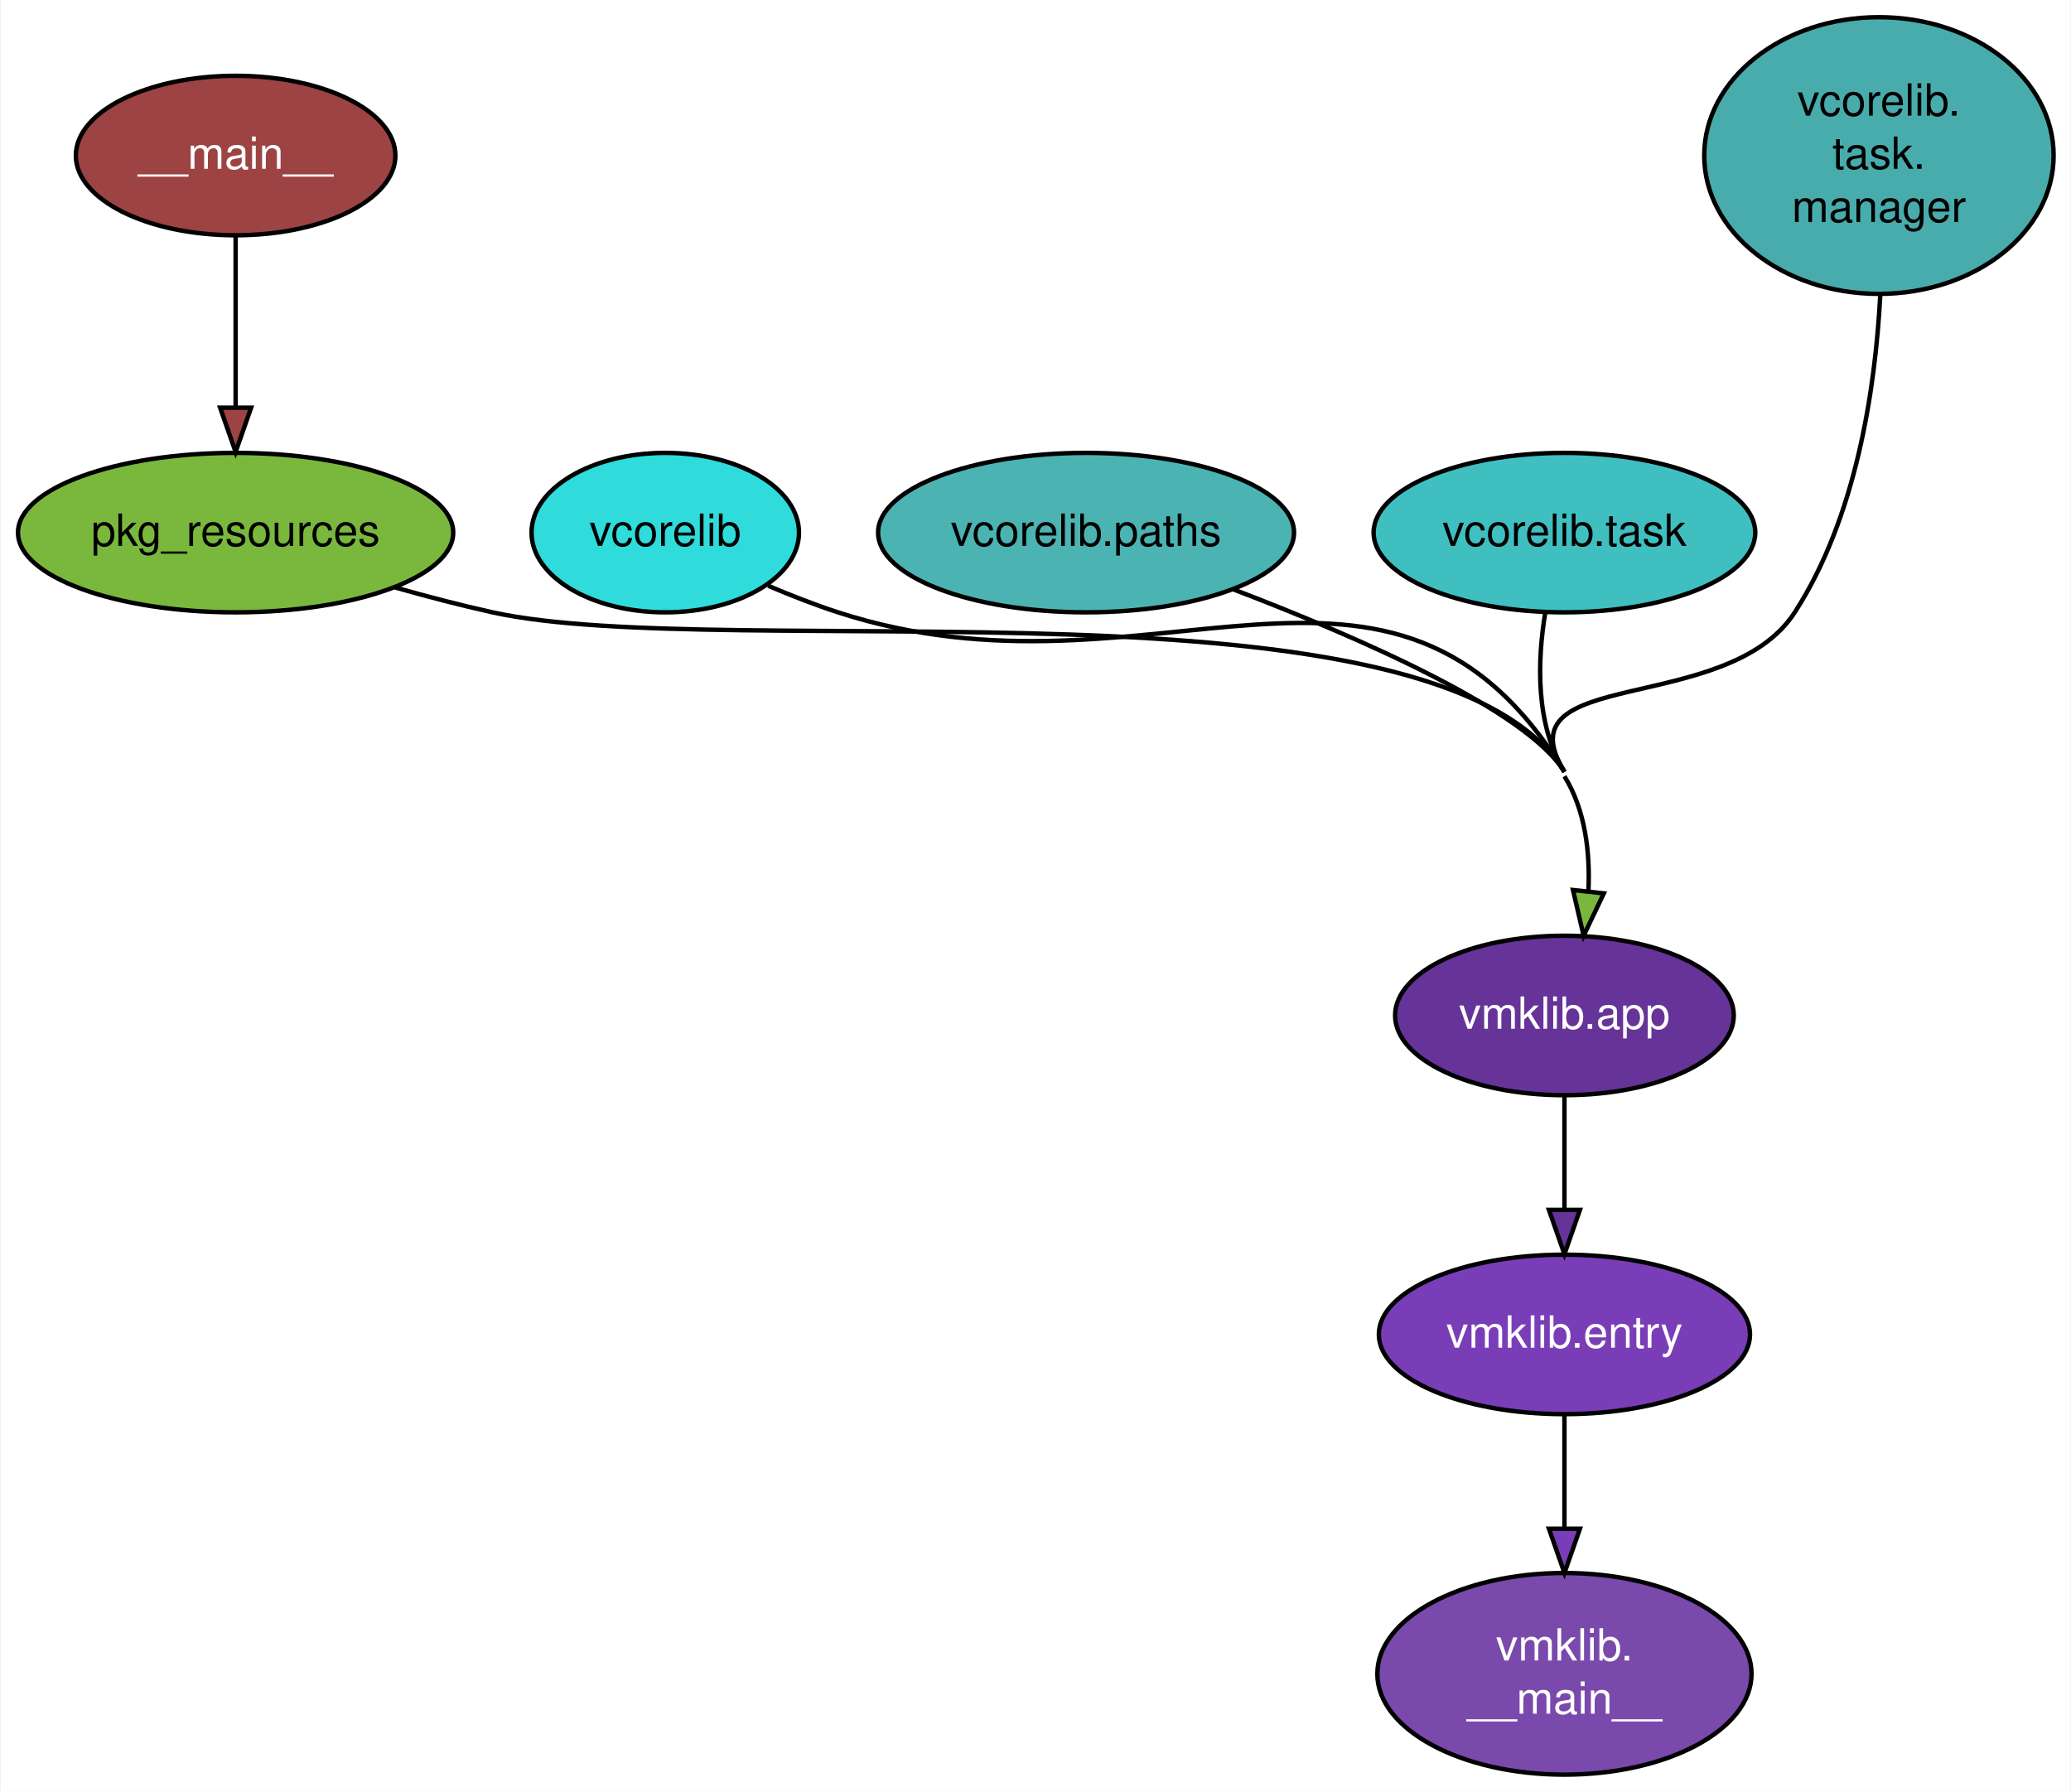
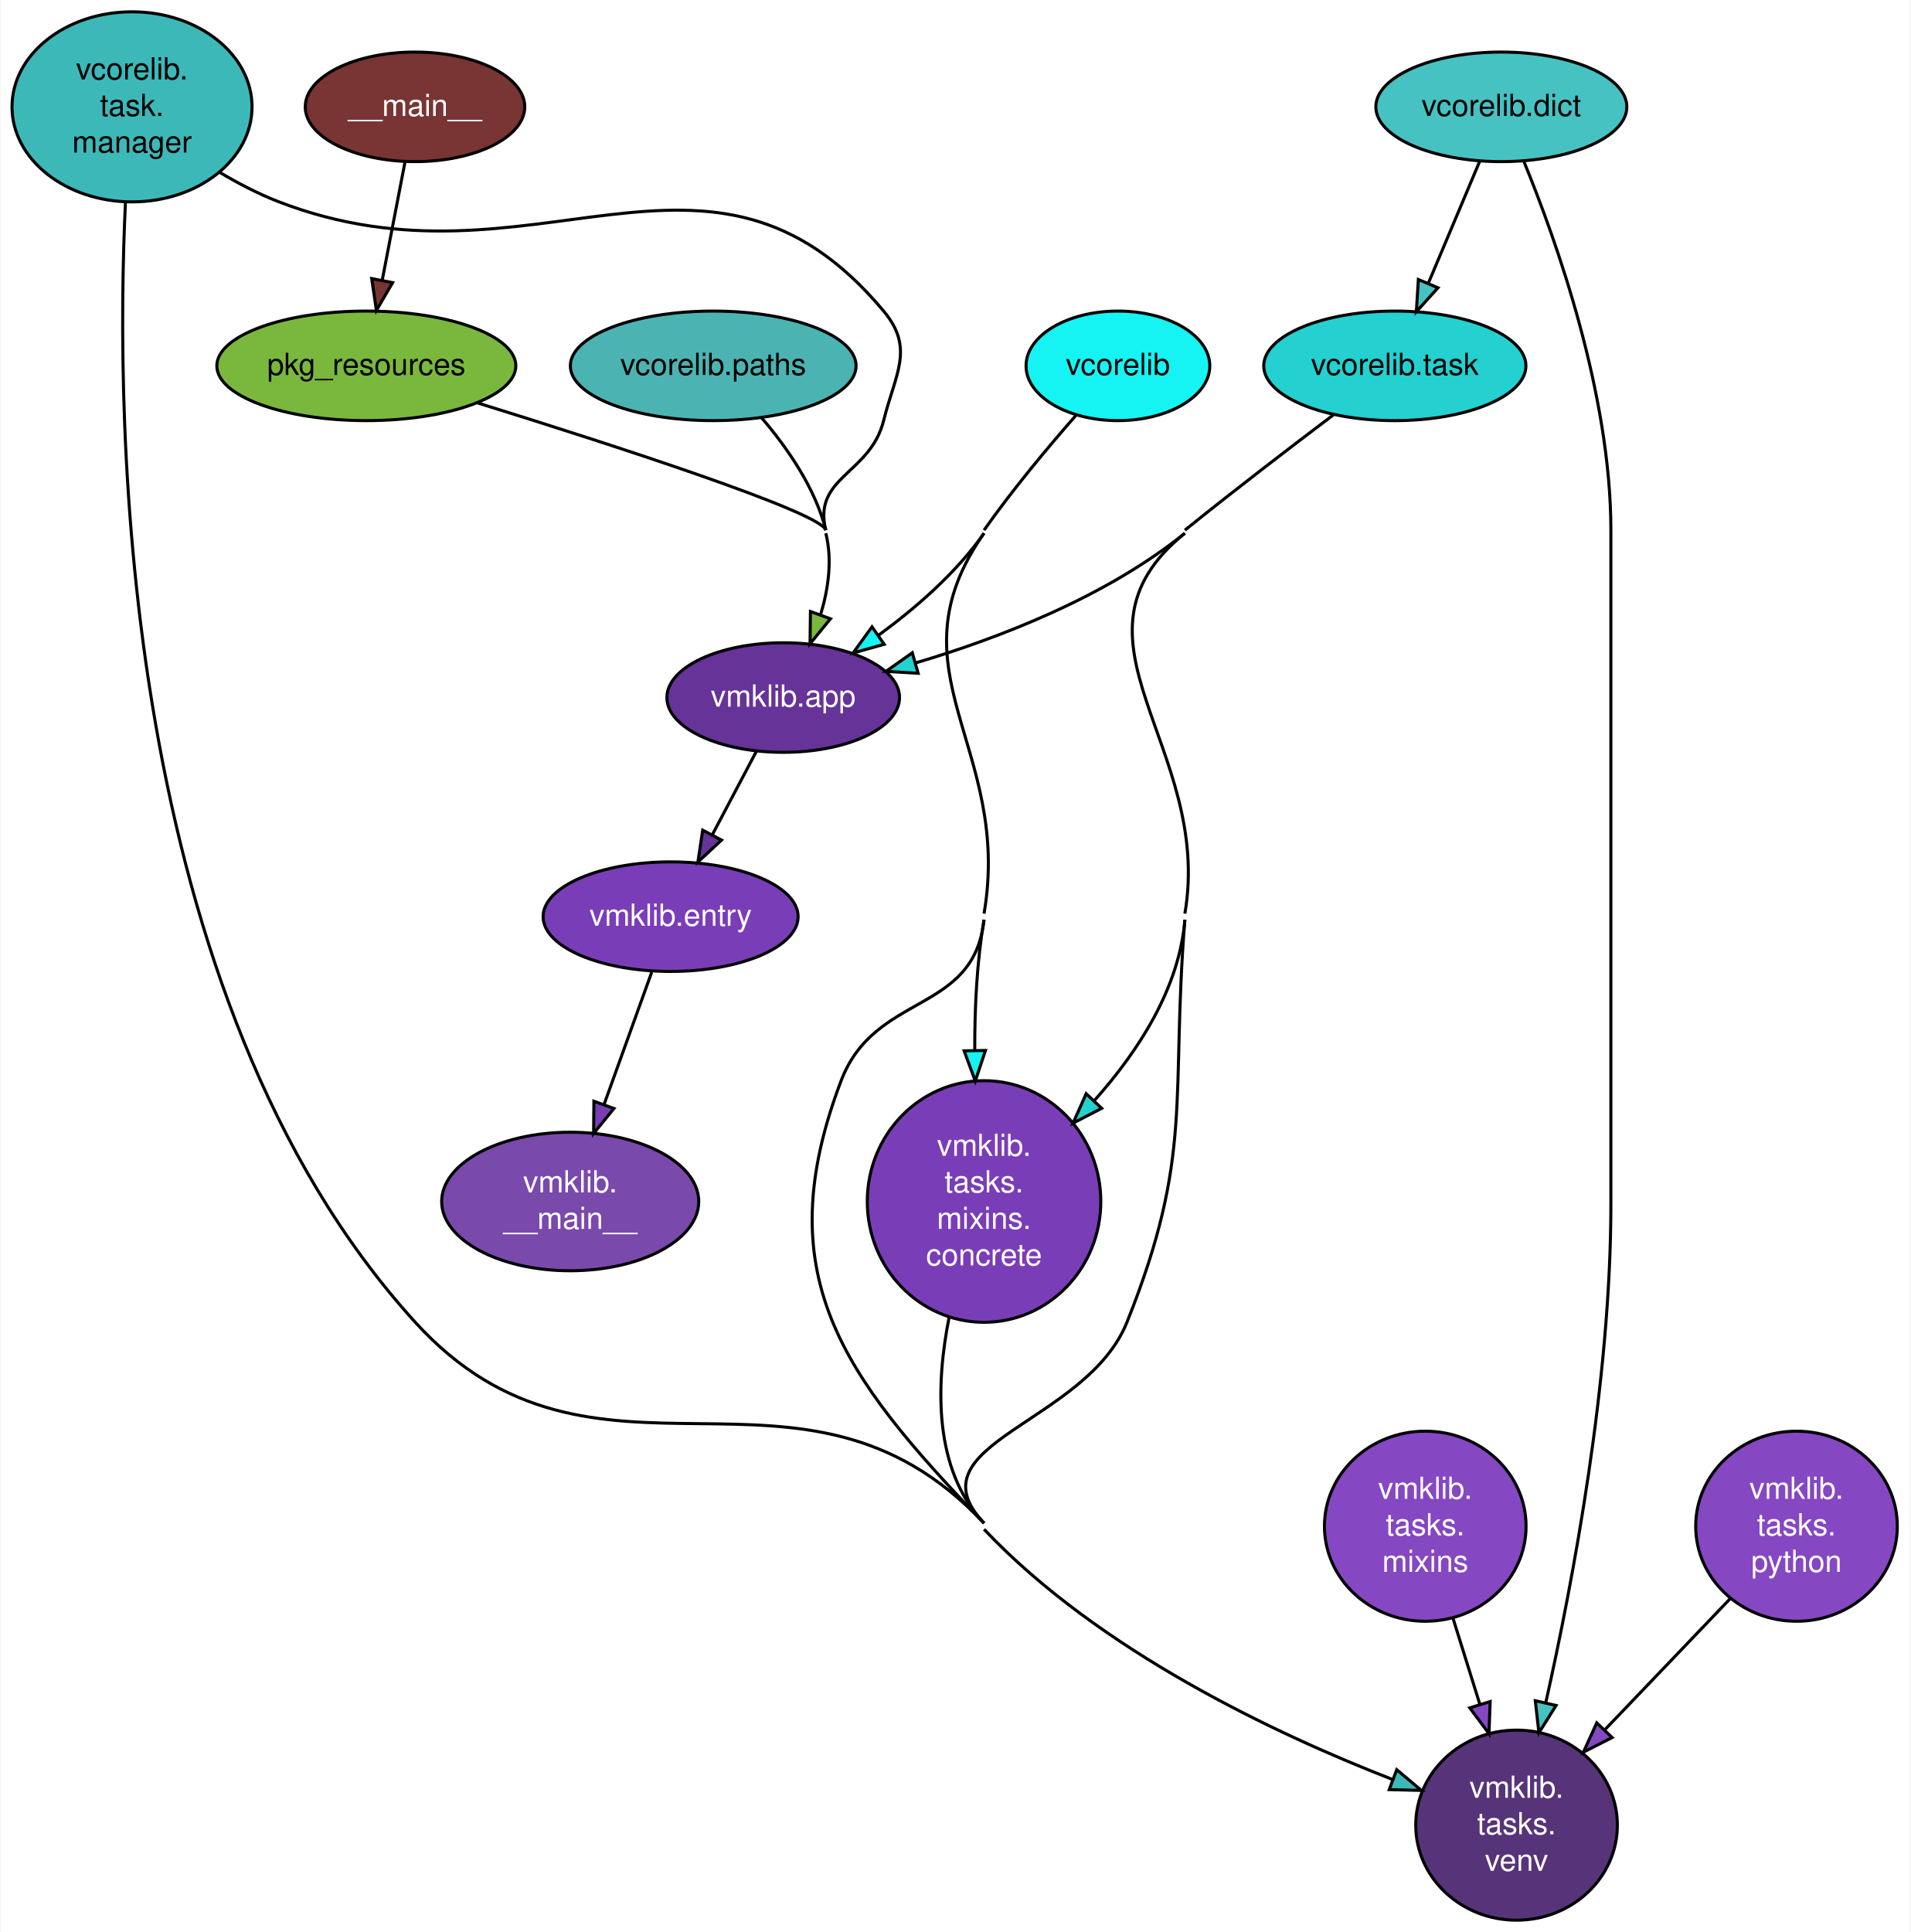
- <svg xmlns="http://www.w3.org/2000/svg" width="467pt" height="404pt" viewBox="0.00 0.00 467.29 404.48">
-   <g id="graph0" class="graph" transform="scale(1 1) rotate(0) translate(4 400.48)">
+ <svg xmlns="http://www.w3.org/2000/svg" width="628pt" height="635pt" viewBox="0.00 0.00 627.54 634.87">
+   <g id="graph0" class="graph" transform="scale(1 1) rotate(0) translate(4 630.87)">
    <style>.edge&gt;path:hover{stroke-width:8}</style>
-     <polygon fill="white" stroke="transparent" points="-4,4 -4,-400.48 463.29,-400.48 463.29,4 -4,4" />
+     <polygon fill="white" stroke="transparent" points="-4,4 -4,-630.87 623.54,-630.87 623.54,4 -4,4" />
    <g id="node1" class="node">
      <style>.edge&gt;path:hover{stroke-width:8}</style>
-       <ellipse fill="#9d4343" stroke="black" cx="49.06" cy="-365.37" rx="36.07" ry="18" />
-       <text text-anchor="middle" x="49.06" y="-362.37" font-family="Helvetica,sans-Serif" font-size="10.00" fill="#ffffff">__main__</text>
+       <ellipse fill="#793434" stroke="black" cx="132.22" cy="-595.76" rx="36.07" ry="18" />
+       <text text-anchor="middle" x="132.22" y="-592.76" font-family="Helvetica,sans-Serif" font-size="10.00" fill="#ffffff">__main__</text>
    </g>
    <g id="node2" class="node">
      <style>.edge&gt;path:hover{stroke-width:8}</style>
-       <ellipse fill="#7ab83d" stroke="black" cx="49.06" cy="-280.25" rx="49.13" ry="18" />
-       <text text-anchor="middle" x="49.06" y="-277.25" font-family="Helvetica,sans-Serif" font-size="10.00" fill="#000000">pkg_resources</text>
+       <ellipse fill="#7ab83d" stroke="black" cx="116.22" cy="-510.65" rx="49.13" ry="18" />
+       <text text-anchor="middle" x="116.22" y="-507.65" font-family="Helvetica,sans-Serif" font-size="10.00" fill="#000000">pkg_resources</text>
    </g>
    <g id="edge1" class="edge">
      <style>.edge&gt;path:hover{stroke-width:8}</style>
-       <path fill="none" stroke="black" d="M49.06,-347.15C49.06,-336 49.06,-321.25 49.06,-308.54" />
-       <polygon fill="#9d4343" stroke="black" points="52.56,-308.45 49.06,-298.45 45.56,-308.45 52.56,-308.45" />
+       <path fill="none" stroke="black" d="M128.91,-577.54C126.76,-566.39 123.92,-551.65 121.47,-538.93" />
+       <polygon fill="#793434" stroke="black" points="124.86,-538 119.53,-528.85 117.99,-539.33 124.86,-538" />
+     </g>
+     <g id="node9" class="node">
+       <style>.edge&gt;path:hover{stroke-width:8}</style>
+       <ellipse fill="#663399" stroke="black" cx="253.22" cy="-401.65" rx="38.23" ry="18" />
+       <text text-anchor="middle" x="253.22" y="-398.65" font-family="Helvetica,sans-Serif" font-size="10.00" fill="#ffffff">vmklib.app</text>
+     </g>
+     <g id="edge2" class="edge">
+       <style>.edge&gt;path:hover{stroke-width:8}</style>
+       <path fill="none" stroke="black" d="M152.7,-498.5C196.92,-484.76 265.76,-462.49 267.22,-456.65" />
+       <path fill="none" stroke="black" d="M267.22,-455.65C269.42,-446.89 268.06,-437.34 265.49,-428.8" />
+       <polygon fill="#7ab83d" stroke="black" points="268.75,-427.53 262.04,-419.33 262.17,-429.92 268.75,-427.53" />
+     </g>
+     <g id="node3" class="node">
+       <style>.edge&gt;path:hover{stroke-width:8}</style>
+       <ellipse fill="#16f3f3" stroke="black" cx="363.22" cy="-510.65" rx="30.19" ry="18" />
+       <text text-anchor="middle" x="363.22" y="-507.65" font-family="Helvetica,sans-Serif" font-size="10.00" fill="#000000">vcorelib</text>
+     </g>
+     <g id="edge3" class="edge">
+       <style>.edge&gt;path:hover{stroke-width:8}</style>
+       <path fill="none" stroke="black" d="M349.44,-494.4C340.4,-484.09 328.56,-469.96 319.22,-456.65" />
+       <path fill="none" stroke="black" d="M319.22,-455.65C310.03,-442.55 296.72,-431.01 284.46,-422.06" />
+       <polygon fill="#16f3f3" stroke="black" points="286.4,-419.15 276.2,-416.3 282.4,-424.89 286.4,-419.15" />
+     </g>
+     <g id="node12" class="node">
+       <style>.edge&gt;path:hover{stroke-width:8}</style>
+       <ellipse fill="#7a3db8" stroke="black" cx="319.22" cy="-236.05" rx="38.37" ry="39.7" />
+       <text text-anchor="middle" x="319.22" y="-251.05" font-family="Helvetica,sans-Serif" font-size="10.00" fill="#ffffff">vmklib.</text>
+       <text text-anchor="middle" x="319.22" y="-239.05" font-family="Helvetica,sans-Serif" font-size="10.00" fill="#ffffff">tasks.</text>
+       <text text-anchor="middle" x="319.22" y="-227.05" font-family="Helvetica,sans-Serif" font-size="10.00" fill="#ffffff">mixins.</text>
+       <text text-anchor="middle" x="319.22" y="-215.05" font-family="Helvetica,sans-Serif" font-size="10.00" fill="#ffffff">concrete</text>
+     </g>
+     <g id="edge4" class="edge">
+       <style>.edge&gt;path:hover{stroke-width:8}</style>
+       <path fill="none" stroke="black" d="M319.22,-328.65C316.87,-314.91 316.13,-299.84 316.17,-285.96" />
+       <polygon fill="#16f3f3" stroke="black" points="319.68,-285.68 316.34,-275.62 312.68,-285.56 319.68,-285.68" />
+     </g>
+     <g id="node14" class="node">
+       <style>.edge&gt;path:hover{stroke-width:8}</style>
+       <ellipse fill="#573479" stroke="black" cx="494.22" cy="-31.11" rx="33.13" ry="31.23" />
+       <text text-anchor="middle" x="494.22" y="-40.11" font-family="Helvetica,sans-Serif" font-size="10.00" fill="#ffffff">vmklib.</text>
+       <text text-anchor="middle" x="494.22" y="-28.11" font-family="Helvetica,sans-Serif" font-size="10.00" fill="#ffffff">tasks.</text>
+       <text text-anchor="middle" x="494.22" y="-16.11" font-family="Helvetica,sans-Serif" font-size="10.00" fill="#ffffff">venv</text>
+     </g>
+     <g id="edge5" class="edge">
+       <style>.edge&gt;path:hover{stroke-width:8}</style>
+       <path fill="none" stroke="black" d="M319.22,-455.65C287.31,-410.17 328.59,-385.41 319.22,-330.65" />
+       <path fill="none" stroke="black" d="M319.22,-328.65C315.85,-297.34 283.39,-305.08 272.22,-275.65 248.14,-212.19 272.13,-179.22 319.22,-130.34" />
+     </g>
+     <g id="node4" class="node">
+       <style>.edge&gt;path:hover{stroke-width:8}</style>
+       <ellipse fill="#47c2c2" stroke="black" cx="489.22" cy="-595.76" rx="41.24" ry="18" />
+       <text text-anchor="middle" x="489.22" y="-592.76" font-family="Helvetica,sans-Serif" font-size="10.00" fill="#000000">vcorelib.dict</text>
+     </g>
+     <g id="node6" class="node">
+       <style>.edge&gt;path:hover{stroke-width:8}</style>
+       <ellipse fill="#24d0d0" stroke="black" cx="454.22" cy="-510.65" rx="43.08" ry="18" />
+       <text text-anchor="middle" x="454.22" y="-507.65" font-family="Helvetica,sans-Serif" font-size="10.00" fill="#000000">vcorelib.task</text>
+     </g>
+     <g id="edge6" class="edge">
+       <style>.edge&gt;path:hover{stroke-width:8}</style>
+       <path fill="none" stroke="black" d="M482.14,-577.94C477.3,-566.45 470.79,-550.99 465.27,-537.89" />
+       <polygon fill="#47c2c2" stroke="black" points="468.4,-536.3 461.29,-528.44 461.95,-539.02 468.4,-536.3" />
+     </g>
+     <g id="edge7" class="edge">
+       <style>.edge&gt;path:hover{stroke-width:8}</style>
+       <path fill="none" stroke="black" d="M496.68,-577.69C507.23,-551.97 525.22,-501.5 525.22,-456.65 525.22,-456.65 525.22,-456.65 525.22,-235.05 525.22,-177.55 512.91,-111.93 503.8,-71.26" />
+       <polygon fill="#47c2c2" stroke="black" points="507.21,-70.44 501.57,-61.47 500.38,-72 507.21,-70.44" />
+     </g>
+     <g id="node5" class="node">
+       <style>.edge&gt;path:hover{stroke-width:8}</style>
+       <ellipse fill="#4cb3b3" stroke="black" cx="230.22" cy="-510.65" rx="46.95" ry="18" />
+       <text text-anchor="middle" x="230.22" y="-507.65" font-family="Helvetica,sans-Serif" font-size="10.00" fill="#000000">vcorelib.paths</text>
+     </g>
+     <g id="edge8" class="edge">
+       <style>.edge&gt;path:hover{stroke-width:8}</style>
+       <path fill="none" stroke="black" d="M246.1,-493.6C254.48,-483.83 263.73,-470.58 267.22,-456.65" />
+     </g>
+     <g id="edge9" class="edge">
+       <style>.edge&gt;path:hover{stroke-width:8}</style>
+       <path fill="none" stroke="black" d="M434.09,-494.59C420.22,-484.12 401.44,-469.74 385.22,-456.65" />
+       <path fill="none" stroke="black" d="M385.22,-455.65C359.39,-434.78 324.27,-421.21 296.75,-413.03" />
+       <polygon fill="#24d0d0" stroke="black" points="297.56,-409.62 286.98,-410.26 295.65,-416.36 297.56,-409.62" />
+     </g>
+     <g id="edge10" class="edge">
+       <style>.edge&gt;path:hover{stroke-width:8}</style>
+       <path fill="none" stroke="black" d="M385.22,-455.65C342,-420.74 394.59,-385.41 385.22,-330.65" />
+       <path fill="none" stroke="black" d="M385.22,-328.65C383.41,-306.15 369.88,-285.36 355.53,-269.29" />
+       <polygon fill="#24d0d0" stroke="black" points="357.87,-266.67 348.47,-261.79 352.78,-271.47 357.87,-266.67" />
+     </g>
+     <g id="edge11" class="edge">
+       <style>.edge&gt;path:hover{stroke-width:8}</style>
+       <path fill="none" stroke="black" d="M385.22,-328.65C380.47,-269.48 388.26,-251.57 366.22,-196.45 352.84,-162.98 294.48,-156.56 319.22,-130.34" />
+     </g>
+     <g id="node7" class="node">
+       <style>.edge&gt;path:hover{stroke-width:8}</style>
+       <ellipse fill="#3db8b8" stroke="black" cx="39.22" cy="-595.76" rx="39.44" ry="31.23" />
+       <text text-anchor="middle" x="39.22" y="-604.76" font-family="Helvetica,sans-Serif" font-size="10.00" fill="#000000">vcorelib.</text>
+       <text text-anchor="middle" x="39.22" y="-592.76" font-family="Helvetica,sans-Serif" font-size="10.00" fill="#000000">task.</text>
+       <text text-anchor="middle" x="39.22" y="-580.76" font-family="Helvetica,sans-Serif" font-size="10.00" fill="#000000">manager</text>
+     </g>
+     <g id="edge12" class="edge">
+       <style>.edge&gt;path:hover{stroke-width:8}</style>
+       <path fill="none" stroke="black" d="M67.99,-574.26C74.12,-570.61 80.71,-567.17 87.22,-564.65 171.03,-532.18 228.6,-597.63 286.22,-528.65 296.48,-516.37 290.07,-508.18 286.22,-492.65 281.87,-475.09 262.83,-474.2 267.22,-456.65" />
+     </g>
+     <g id="edge13" class="edge">
+       <style>.edge&gt;path:hover{stroke-width:8}</style>
+       <path fill="none" stroke="black" d="M37.07,-564.6C33.59,-491.53 35.13,-303.24 132.22,-196.45 191.52,-131.23 258.91,-194.63 319.22,-130.34" />
+       <path fill="none" stroke="black" d="M319.22,-128.34C356.88,-88.5 414.77,-61.17 453.54,-46.09" />
+       <polygon fill="#3db8b8" stroke="black" points="454.85,-49.34 462.96,-42.52 452.37,-42.79 454.85,-49.34" />
    </g>
    <g id="node8" class="node">
      <style>.edge&gt;path:hover{stroke-width:8}</style>
-       <ellipse fill="#663399" stroke="black" cx="349.06" cy="-171.25" rx="38.23" ry="18" />
-       <text text-anchor="middle" x="349.06" y="-168.25" font-family="Helvetica,sans-Serif" font-size="10.00" fill="#ffffff">vmklib.app</text>
+       <ellipse fill="#7a49ac" stroke="black" cx="183.22" cy="-236.05" rx="42.24" ry="22.76" />
+       <text text-anchor="middle" x="183.22" y="-239.05" font-family="Helvetica,sans-Serif" font-size="10.00" fill="#ffffff">vmklib.</text>
+       <text text-anchor="middle" x="183.22" y="-227.05" font-family="Helvetica,sans-Serif" font-size="10.00" fill="#ffffff">__main__</text>
    </g>
-     <g id="edge2" class="edge">
+     <g id="node10" class="node">
      <style>.edge&gt;path:hover{stroke-width:8}</style>
-       <path fill="none" stroke="black" d="M85.06,-267.87C92.3,-265.82 99.89,-263.83 107.06,-262.25 160.17,-250.58 320.57,-272.56 349.06,-226.25" />
-       <path fill="none" stroke="black" d="M349.06,-225.25C353.78,-217.6 354.89,-208.06 354.47,-199.19" />
-       <polygon fill="#7ab83d" stroke="black" points="357.95,-198.81 353.39,-189.25 350.99,-199.57 357.95,-198.81" />
+       <ellipse fill="#7a3db8" stroke="black" cx="216.22" cy="-329.65" rx="41.9" ry="18" />
+       <text text-anchor="middle" x="216.22" y="-326.65" font-family="Helvetica,sans-Serif" font-size="10.00" fill="#ffffff">vmklib.entry</text>
    </g>
-     <g id="node3" class="node">
+     <g id="edge14" class="edge">
      <style>.edge&gt;path:hover{stroke-width:8}</style>
-       <ellipse fill="#2fdbdb" stroke="black" cx="146.06" cy="-280.25" rx="30.19" ry="18" />
-       <text text-anchor="middle" x="146.06" y="-277.25" font-family="Helvetica,sans-Serif" font-size="10.00" fill="#000000">vcorelib</text>
+       <path fill="none" stroke="black" d="M244.45,-384.06C240.14,-375.9 234.84,-365.87 230,-356.71" />
+       <polygon fill="#663399" stroke="black" points="232.95,-354.81 225.18,-347.6 226.76,-358.08 232.95,-354.81" />
    </g>
-     <g id="edge3" class="edge">
+     <g id="edge15" class="edge">
      <style>.edge&gt;path:hover{stroke-width:8}</style>
-       <path fill="none" stroke="black" d="M169.29,-268.25C174.41,-266.07 179.86,-263.94 185.06,-262.25 256.05,-239.24 309.95,-289.81 349.06,-226.25" />
+       <path fill="none" stroke="black" d="M210.01,-311.42C205.62,-299.21 199.59,-282.48 194.37,-267.99" />
+       <polygon fill="#7a3db8" stroke="black" points="197.59,-266.61 190.91,-258.39 191.01,-268.99 197.59,-266.61" />
    </g>
-     <g id="node4" class="node">
+     <g id="node11" class="node">
      <style>.edge&gt;path:hover{stroke-width:8}</style>
-       <ellipse fill="#4cb3b3" stroke="black" cx="241.06" cy="-280.25" rx="46.95" ry="18" />
-       <text text-anchor="middle" x="241.06" y="-277.25" font-family="Helvetica,sans-Serif" font-size="10.00" fill="#000000">vcorelib.paths</text>
+       <ellipse fill="#8547c2" stroke="black" cx="464.22" cy="-129.34" rx="33.13" ry="31.23" />
+       <text text-anchor="middle" x="464.22" y="-138.34" font-family="Helvetica,sans-Serif" font-size="10.00" fill="#ffffff">vmklib.</text>
+       <text text-anchor="middle" x="464.22" y="-126.34" font-family="Helvetica,sans-Serif" font-size="10.00" fill="#ffffff">tasks.</text>
+       <text text-anchor="middle" x="464.22" y="-114.34" font-family="Helvetica,sans-Serif" font-size="10.00" fill="#ffffff">mixins</text>
    </g>
-     <g id="edge4" class="edge">
+     <g id="edge16" class="edge">
      <style>.edge&gt;path:hover{stroke-width:8}</style>
-       <path fill="none" stroke="black" d="M274.27,-267.45C302.78,-256.56 340.58,-240.04 349.06,-226.25" />
+       <path fill="none" stroke="black" d="M473.3,-99.21C476.09,-90.26 479.21,-80.26 482.17,-70.78" />
+       <polygon fill="#8547c2" stroke="black" points="485.54,-71.73 485.17,-61.15 478.85,-69.65 485.54,-71.73" />
    </g>
-     <g id="node5" class="node">
+     <g id="edge17" class="edge">
      <style>.edge&gt;path:hover{stroke-width:8}</style>
-       <ellipse fill="#40bfc0" stroke="black" cx="349.06" cy="-280.25" rx="43.08" ry="18" />
-       <text text-anchor="middle" x="349.06" y="-277.25" font-family="Helvetica,sans-Serif" font-size="10.00" fill="#000000">vcorelib.task</text>
+       <path fill="none" stroke="black" d="M307.78,-198.19C303.28,-175.71 302.57,-147.99 319.22,-130.34" />
    </g>
-     <g id="edge5" class="edge">
+     <g id="node13" class="node">
      <style>.edge&gt;path:hover{stroke-width:8}</style>
-       <path fill="none" stroke="black" d="M344.74,-262.26C342.91,-251.2 342.5,-236.91 349.06,-226.25" />
+       <ellipse fill="#8547c2" stroke="black" cx="586.22" cy="-129.34" rx="33.13" ry="31.23" />
+       <text text-anchor="middle" x="586.22" y="-138.34" font-family="Helvetica,sans-Serif" font-size="10.00" fill="#ffffff">vmklib.</text>
+       <text text-anchor="middle" x="586.22" y="-126.34" font-family="Helvetica,sans-Serif" font-size="10.00" fill="#ffffff">tasks.</text>
+       <text text-anchor="middle" x="586.22" y="-114.34" font-family="Helvetica,sans-Serif" font-size="10.00" fill="#ffffff">python</text>
    </g>
-     <g id="node6" class="node">
+     <g id="edge18" class="edge">
      <style>.edge&gt;path:hover{stroke-width:8}</style>
-       <ellipse fill="#49acac" stroke="black" cx="420.06" cy="-365.37" rx="39.44" ry="31.23" />
-       <text text-anchor="middle" x="420.06" y="-374.37" font-family="Helvetica,sans-Serif" font-size="10.00" fill="#000000">vcorelib.</text>
-       <text text-anchor="middle" x="420.06" y="-362.37" font-family="Helvetica,sans-Serif" font-size="10.00" fill="#000000">task.</text>
-       <text text-anchor="middle" x="420.06" y="-350.37" font-family="Helvetica,sans-Serif" font-size="10.00" fill="#000000">manager</text>
-     </g>
-     <g id="edge6" class="edge">
-       <style>.edge&gt;path:hover{stroke-width:8}</style>
-       <path fill="none" stroke="black" d="M420.37,-333.98C419.24,-312.41 414.88,-283.6 401.06,-262.25 385.79,-238.66 334.33,-250.19 349.06,-226.25" />
-     </g>
-     <g id="node7" class="node">
-       <style>.edge&gt;path:hover{stroke-width:8}</style>
-       <ellipse fill="#7a49ac" stroke="black" cx="349.06" cy="-22.63" rx="42.24" ry="22.76" />
-       <text text-anchor="middle" x="349.06" y="-25.63" font-family="Helvetica,sans-Serif" font-size="10.00" fill="#ffffff">vmklib.</text>
-       <text text-anchor="middle" x="349.06" y="-13.63" font-family="Helvetica,sans-Serif" font-size="10.00" fill="#ffffff">__main__</text>
-     </g>
-     <g id="node9" class="node">
-       <style>.edge&gt;path:hover{stroke-width:8}</style>
-       <ellipse fill="#7a3db8" stroke="black" cx="349.06" cy="-99.25" rx="41.9" ry="18" />
-       <text text-anchor="middle" x="349.06" y="-96.25" font-family="Helvetica,sans-Serif" font-size="10.00" fill="#ffffff">vmklib.entry</text>
-     </g>
-     <g id="edge7" class="edge">
-       <style>.edge&gt;path:hover{stroke-width:8}</style>
-       <path fill="none" stroke="black" d="M349.06,-152.95C349.06,-145.24 349.06,-135.97 349.06,-127.37" />
-       <polygon fill="#663399" stroke="black" points="352.56,-127.36 349.06,-117.36 345.56,-127.36 352.56,-127.36" />
-     </g>
-     <g id="edge8" class="edge">
-       <style>.edge&gt;path:hover{stroke-width:8}</style>
-       <path fill="none" stroke="black" d="M349.06,-80.95C349.06,-73.42 349.06,-64.34 349.06,-55.66" />
-       <polygon fill="#7a3db8" stroke="black" points="352.56,-55.39 349.06,-45.39 345.56,-55.39 352.56,-55.39" />
+       <path fill="none" stroke="black" d="M564.42,-105.53C552.13,-92.69 536.63,-76.47 523.32,-62.55" />
+       <polygon fill="#8547c2" stroke="black" points="525.63,-59.9 516.19,-55.09 520.57,-64.73 525.63,-59.9" />
    </g>
  </g>
</svg>
